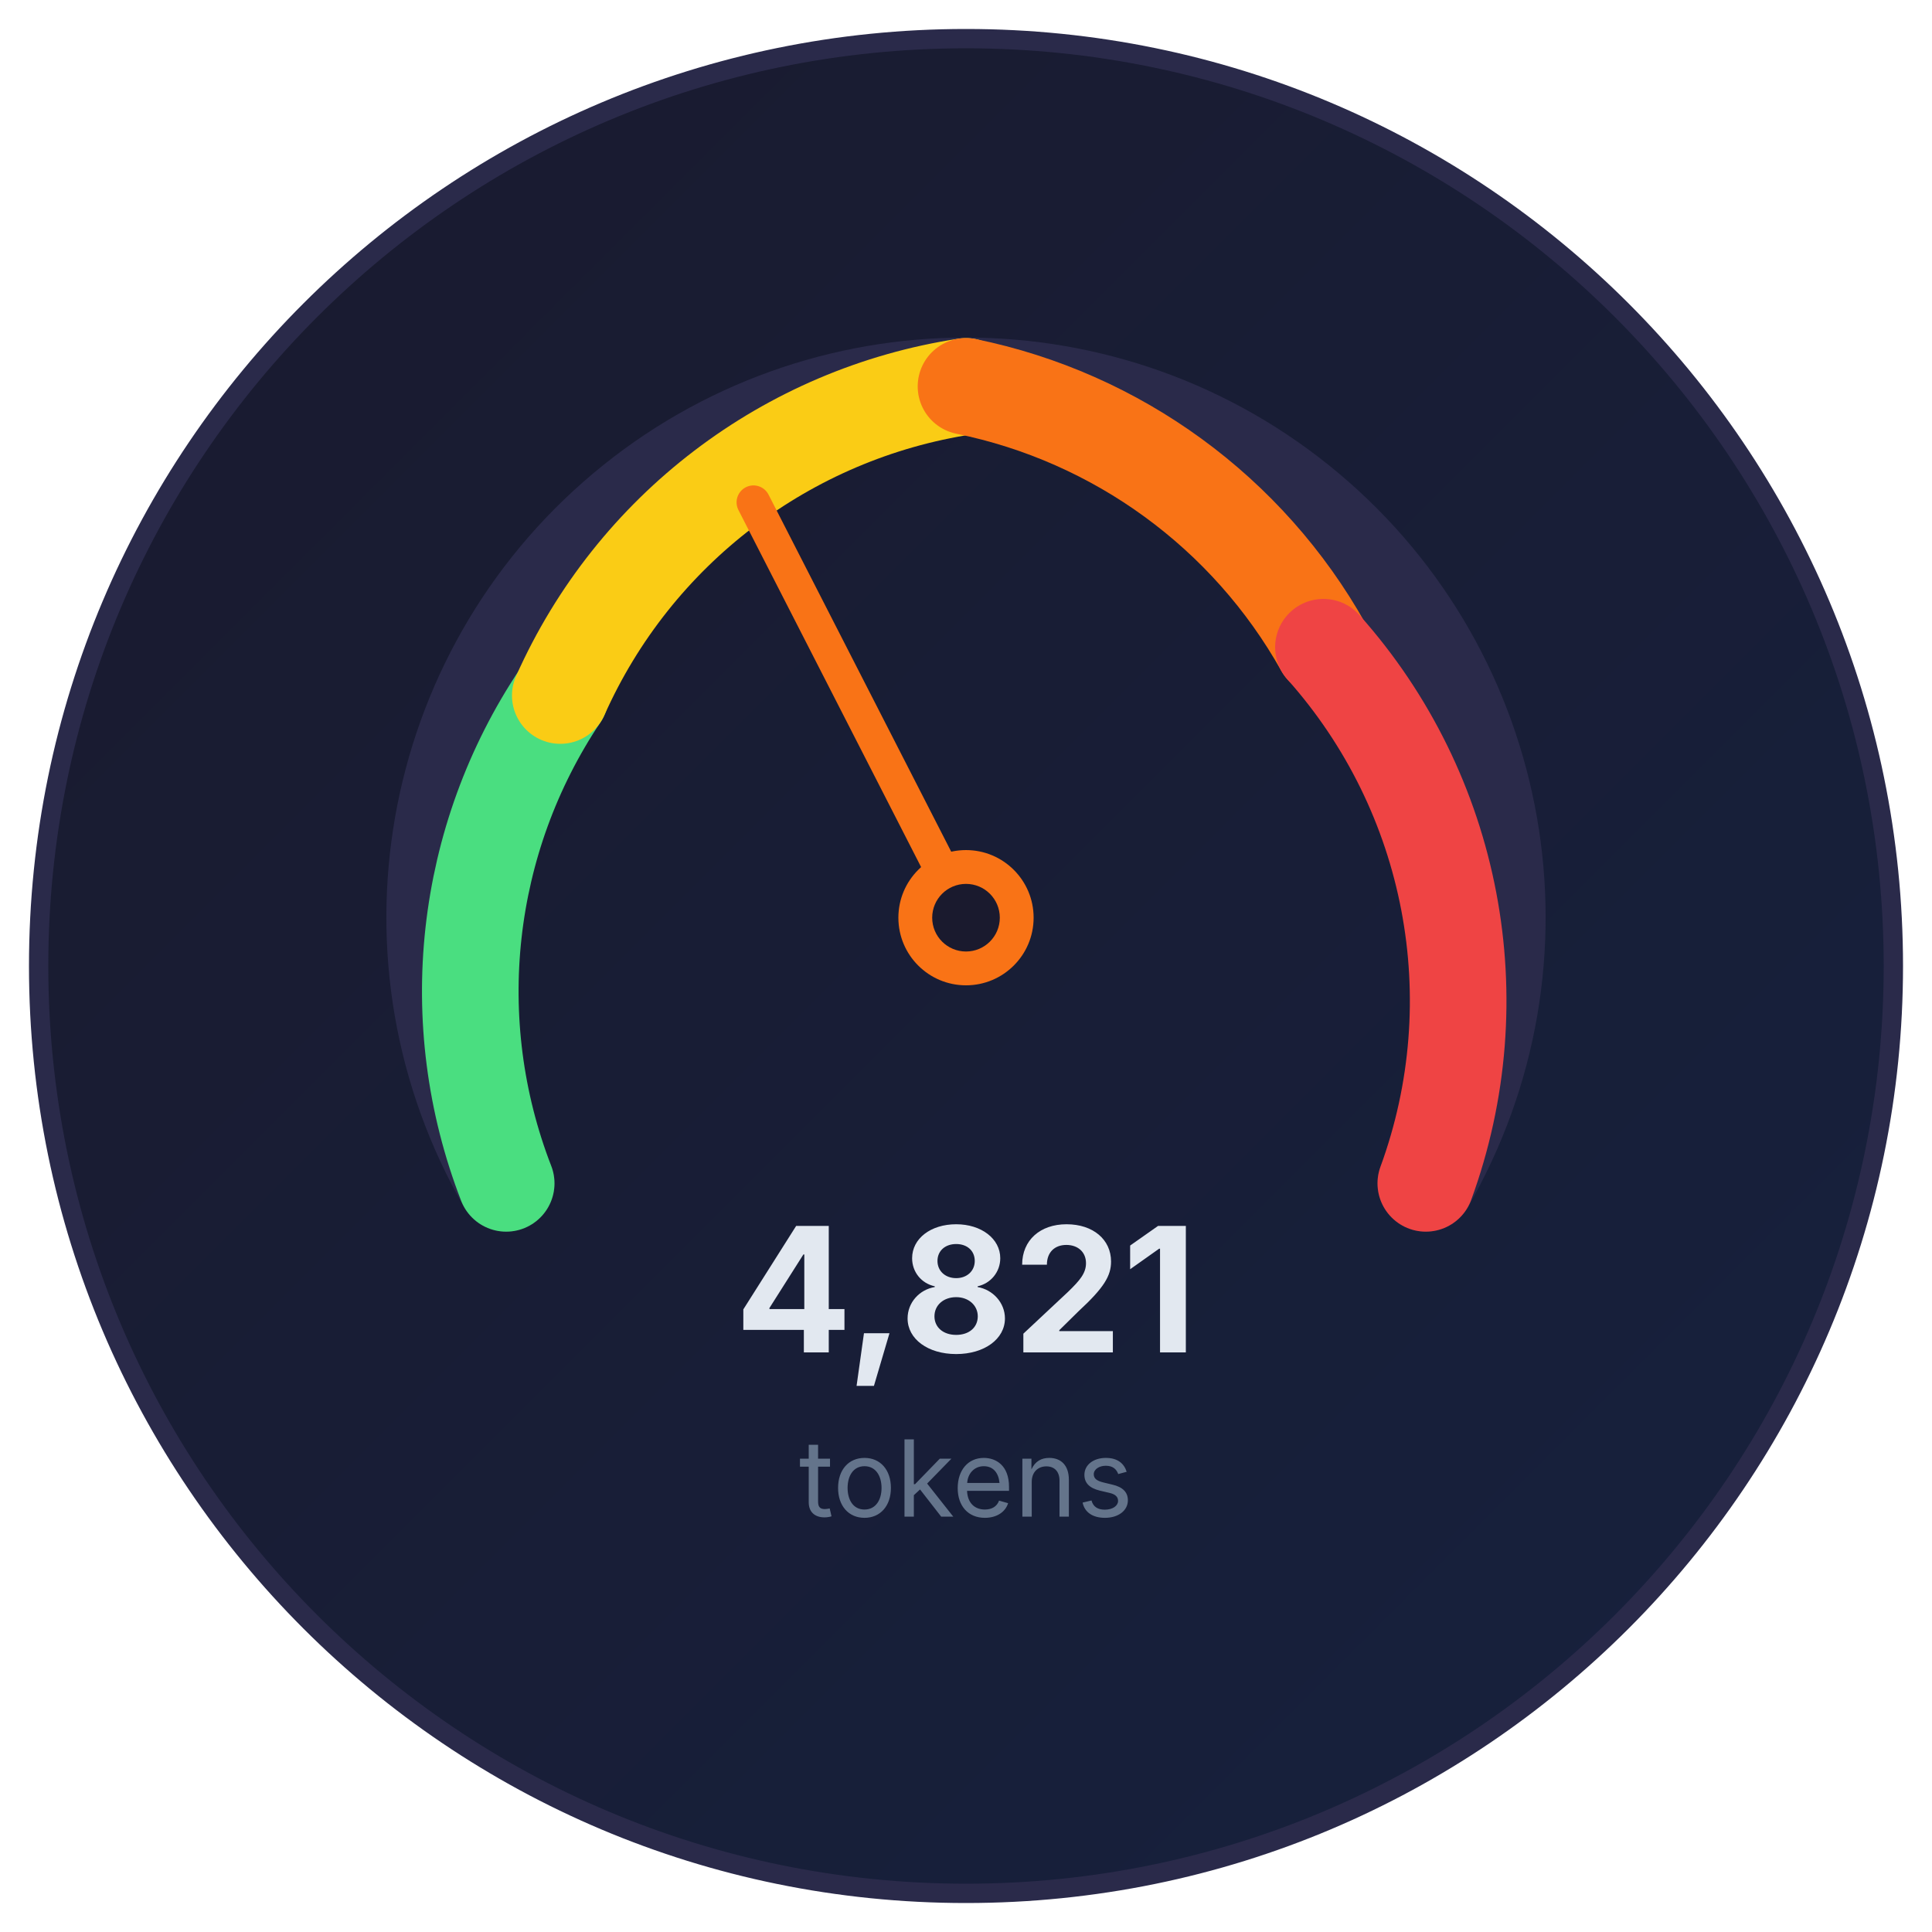
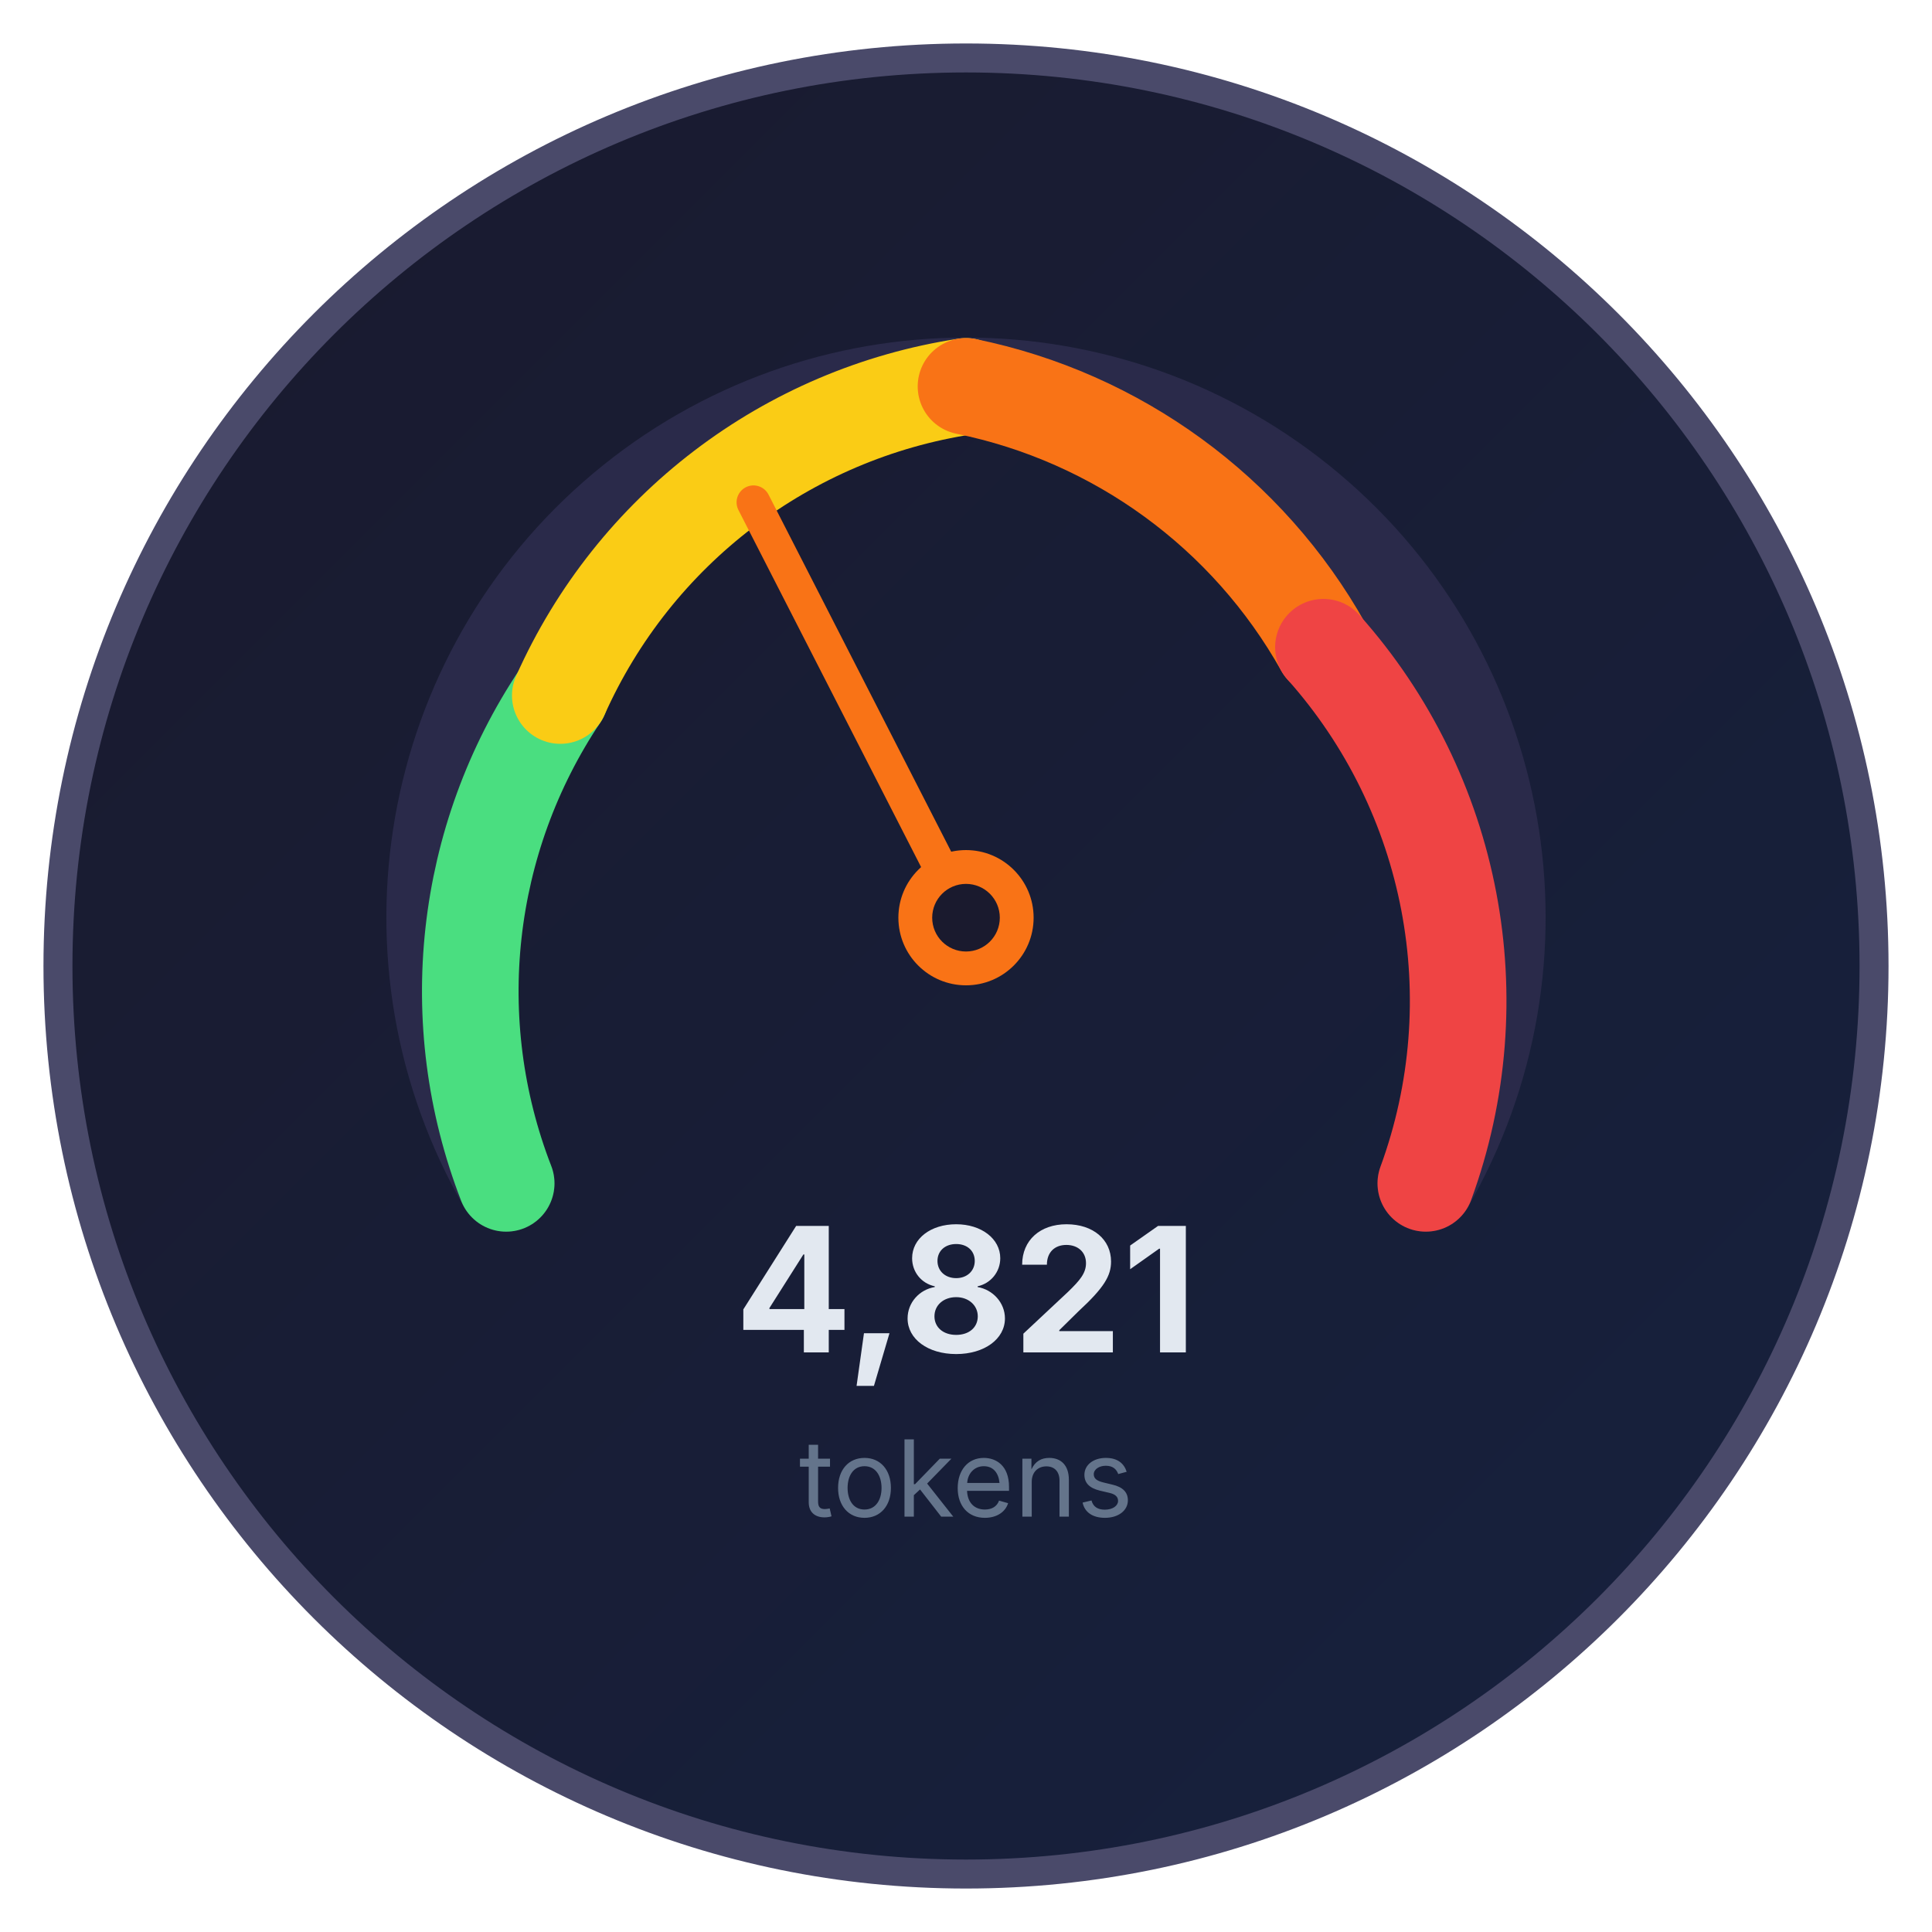
<svg xmlns="http://www.w3.org/2000/svg" viewBox="0 0 200 200" width="200" height="200">
  <defs>
    <linearGradient id="bg" x1="0%" y1="0%" x2="100%" y2="100%">
      <stop offset="0%" style="stop-color:#1a1a2e" />
      <stop offset="100%" style="stop-color:#16213e" />
    </linearGradient>
  </defs>
-   <circle cx="100" cy="100" r="96" fill="url(#bg)" stroke="#2a2a4a" stroke-width="2" />
+   <circle cx="100" cy="100" r="94" fill="url(#bg)" stroke="#4a4a6a" stroke-width="3" />
  <path d="M 52.4 122.5 A 55 55 0 1 1 147.6 122.5" fill="none" stroke="#2a2a4a" stroke-width="10" stroke-linecap="round" />
  <path d="M 52.4 122.5 A 55 55 0 0 1 58 72" fill="none" stroke="#4ade80" stroke-width="10" stroke-linecap="round" />
  <path d="M 58 72 A 55 55 0 0 1 100 40" fill="none" stroke="#facc15" stroke-width="10" stroke-linecap="round" />
  <path d="M 100 40 A 55 55 0 0 1 137 67" fill="none" stroke="#f97316" stroke-width="10" stroke-linecap="round" />
  <path d="M 137 67 A 55 55 0 0 1 147.6 122.5" fill="none" stroke="#ef4444" stroke-width="10" stroke-linecap="round" />
  <line x1="100" y1="95" x2="78" y2="52" stroke="#f97316" stroke-width="3.5" stroke-linecap="round" />
  <circle cx="100" cy="95" r="7" fill="#f97316" />
  <circle cx="100" cy="95" r="3.5" fill="#1a1a2e" />
  <text x="100" y="140" text-anchor="middle" font-family="system-ui, -apple-system, sans-serif" font-size="18" font-weight="700" fill="#e2e8f0">4,821</text>
  <text x="100" y="157" text-anchor="middle" font-family="system-ui, -apple-system, sans-serif" font-size="11" fill="#64748b">tokens</text>
</svg>
